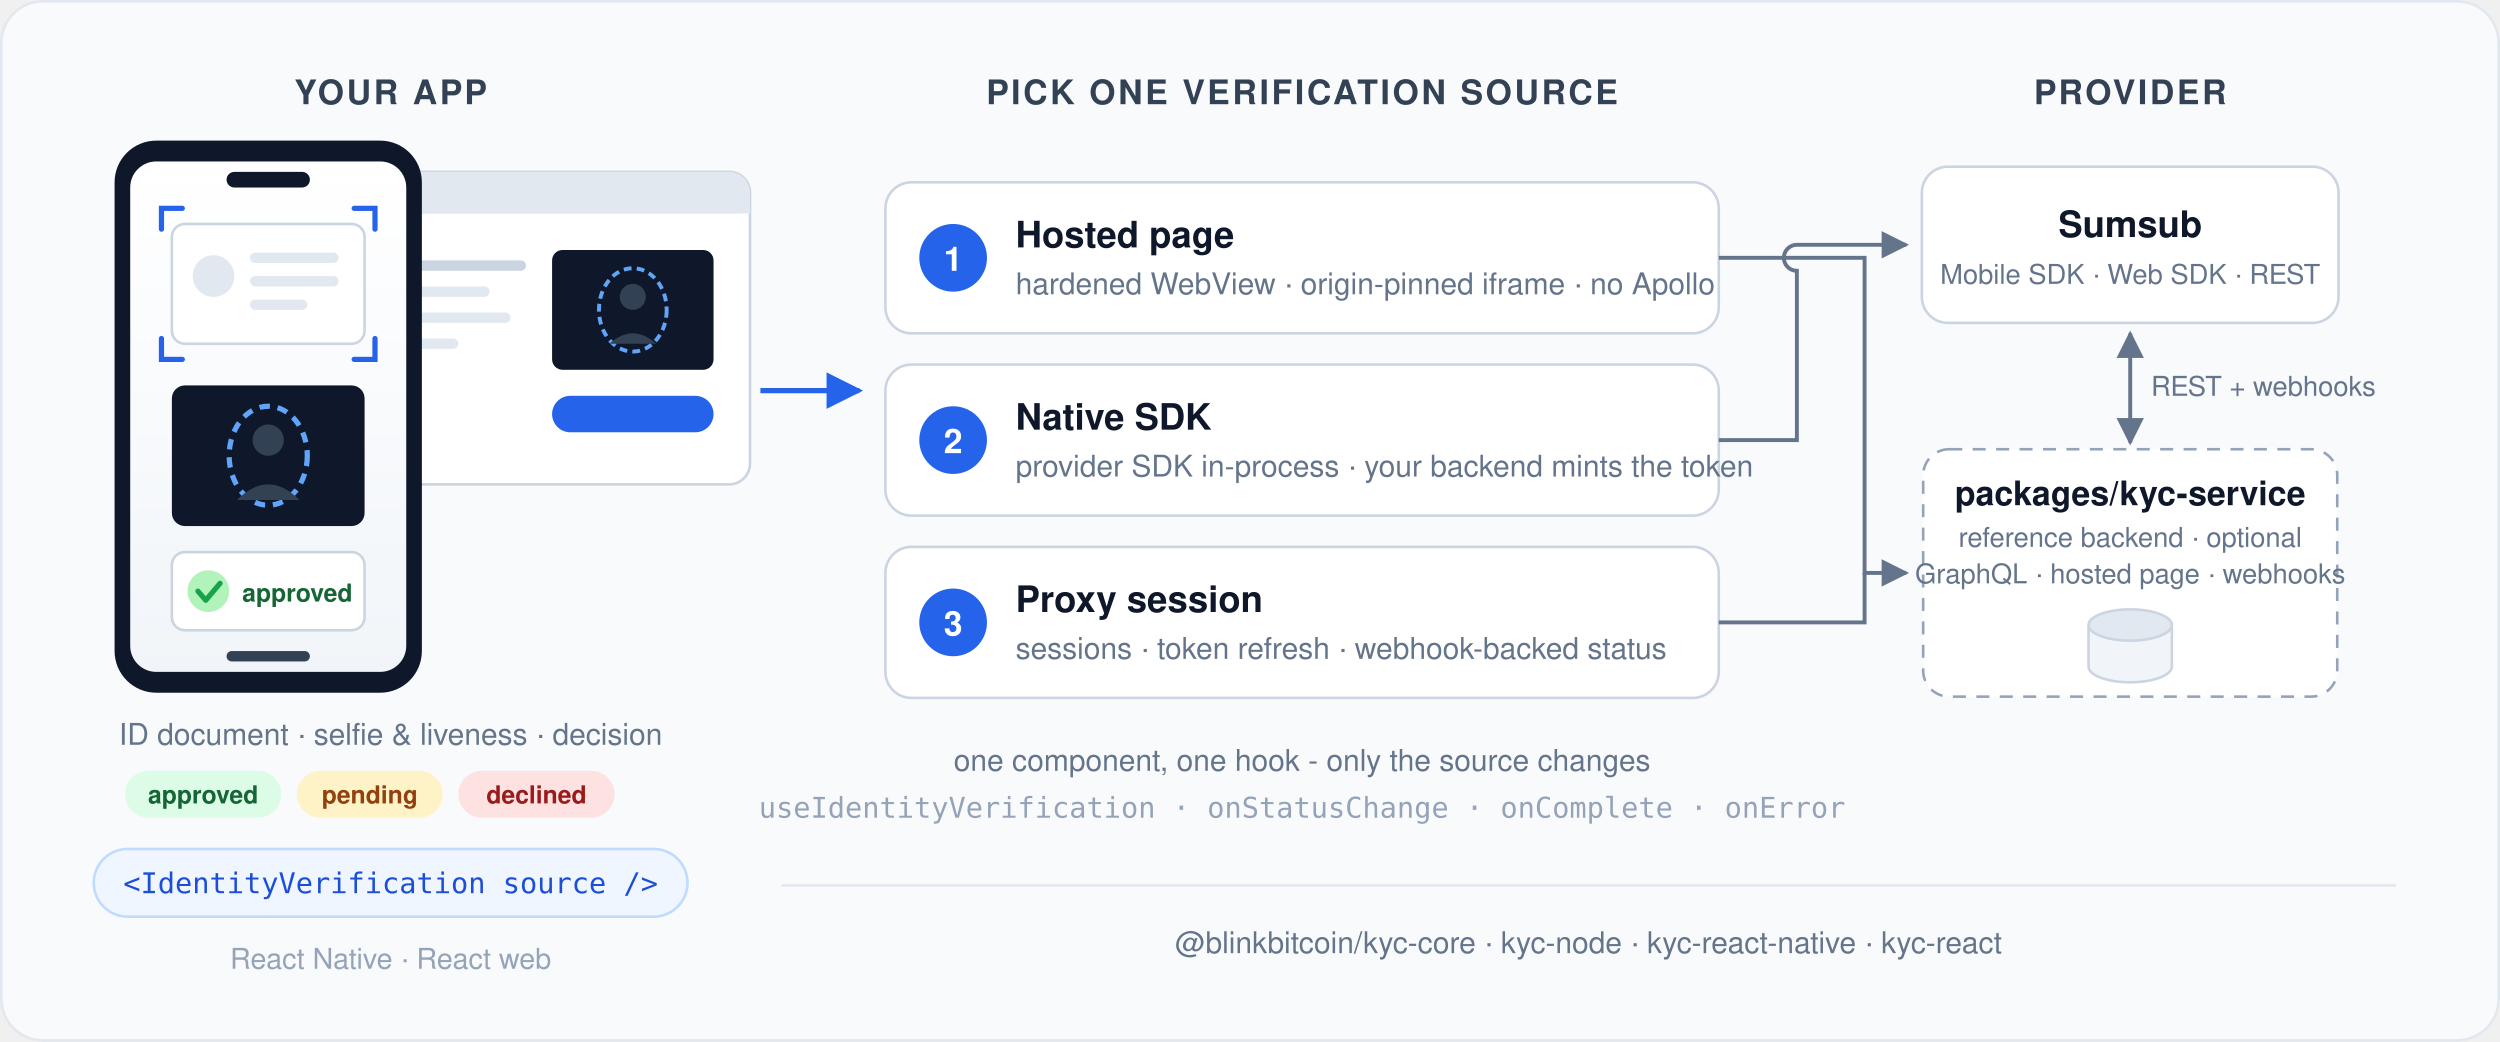
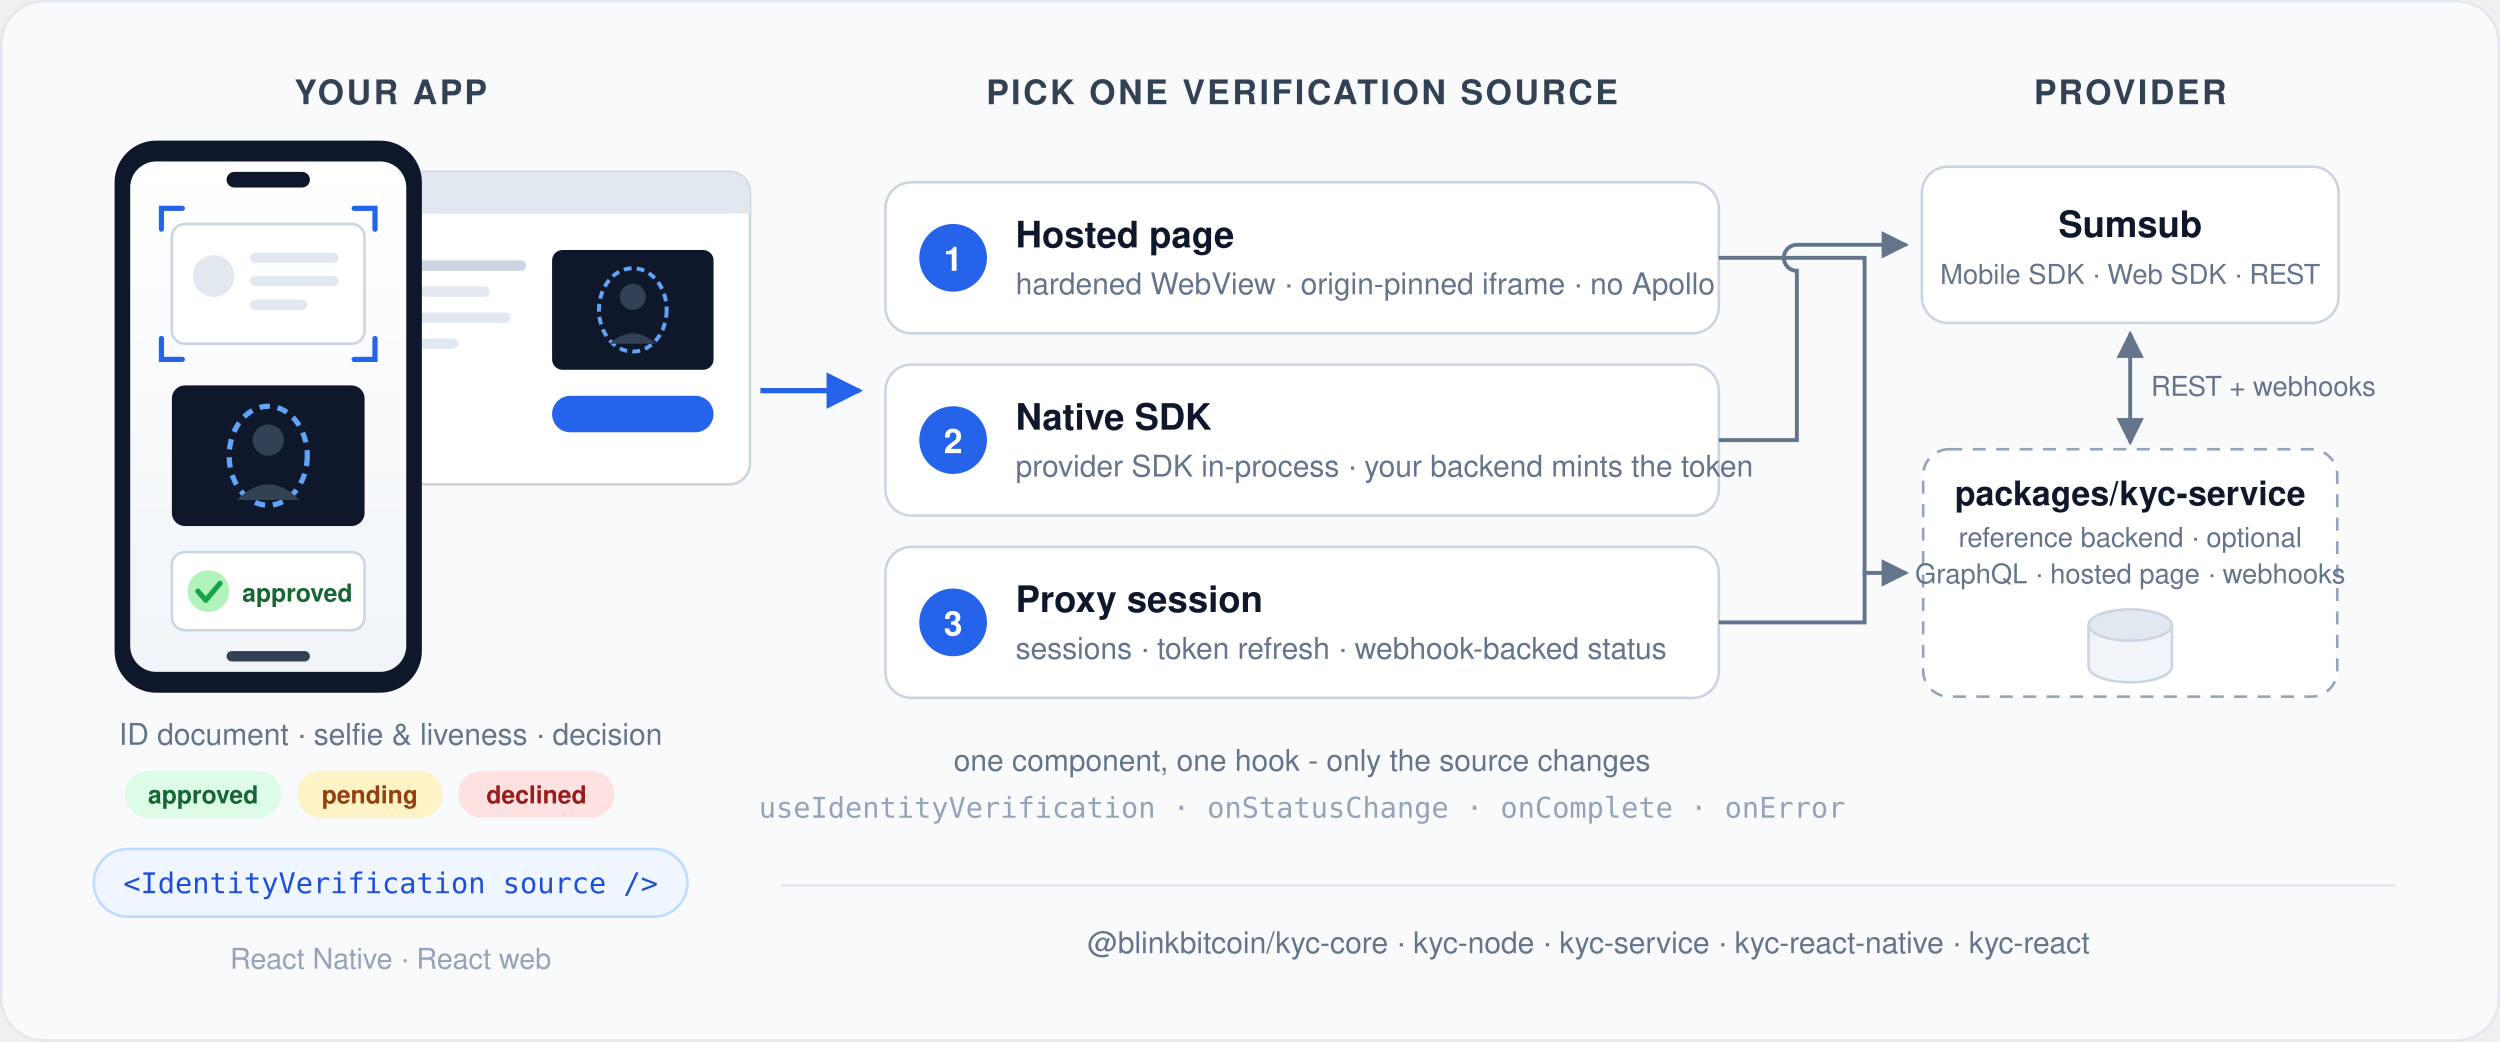
<svg xmlns="http://www.w3.org/2000/svg" width="960" height="400" viewBox="0 0 960 400" font-family="-apple-system, BlinkMacSystemFont, 'Segoe UI', Helvetica, Arial, sans-serif" role="img" aria-label="Your React Native or React web app renders one IdentityVerification component. The end user photographs an ID document, takes a selfie with a liveness check, and gets a verdict: approved, pending or declined. A VerificationSource picks one of three modes: a hosted page embedded in a hardened WebView or origin-pinned iframe, the native provider SDK in-process, or a proxy session on the reference backend. The two backend-backed modes go through the optional packages/kyc-service service, and every mode ends at Sumsub.">
  <defs>
    <marker id="arrow" viewBox="0 0 10 10" refX="9" refY="5" markerWidth="7" markerHeight="7" orient="auto-start-reverse">
      <path d="M0 0 L10 5 L0 10 z" fill="#64748b" />
    </marker>
    <marker id="arrowBlue" viewBox="0 0 10 10" refX="9" refY="5" markerWidth="7" markerHeight="7" orient="auto-start-reverse">
      <path d="M0 0 L10 5 L0 10 z" fill="#2563eb" />
    </marker>
    <linearGradient id="screen" x1="0" y1="0" x2="0" y2="1">
      <stop offset="0" stop-color="#ffffff" />
      <stop offset="1" stop-color="#f1f5f9" />
    </linearGradient>
  </defs>
  <rect x="0.5" y="0.5" width="959" height="399" rx="16" fill="#f8fafc" stroke="#e2e8f0" />
  <text x="150" y="40" text-anchor="middle" text-rendering="geometricPrecision" font-size="13" font-weight="700" fill="#334155" letter-spacing="1">YOUR APP</text>
  <g transform="translate(112 66)">
    <rect x="0" y="0" width="176" height="120" rx="8" fill="#ffffff" stroke="#cbd5e1" />
    <rect x="0" y="0" width="176" height="16" rx="8" fill="#e2e8f0" />
    <rect x="0" y="9" width="176" height="7" fill="#e2e8f0" />
    <circle cx="11" cy="8" r="3" fill="#f87171" />
    <circle cx="21" cy="8" r="3" fill="#fbbf24" />
    <circle cx="31" cy="8" r="3" fill="#34d399" />
    <rect x="100" y="30" width="62" height="46" rx="4" fill="#0f172a" />
    <ellipse cx="131" cy="53" rx="13" ry="16" fill="none" stroke="#60a5fa" stroke-width="1.5" stroke-dasharray="3 2" />
    <circle cx="131" cy="48" r="5" fill="#334155" />
    <path d="M122 66 Q131 58 140 66" fill="#334155" />
    <rect x="100" y="86" width="62" height="14" rx="7" fill="#2563eb" />
    <rect x="14" y="34" width="76" height="4" rx="2" fill="#cbd5e1" />
    <rect x="14" y="44" width="62" height="4" rx="2" fill="#e2e8f0" />
    <rect x="14" y="54" width="70" height="4" rx="2" fill="#e2e8f0" />
    <rect x="14" y="64" width="50" height="4" rx="2" fill="#e2e8f0" />
  </g>
  <g transform="translate(44 54)">
    <rect x="0" y="0" width="118" height="212" rx="16" fill="#0f172a" />
    <rect x="6" y="8" width="106" height="196" rx="10" fill="url(#screen)" />
    <rect x="43" y="12" width="32" height="6" rx="3" fill="#0f172a" />
    <rect x="22" y="32" width="74" height="46" rx="5" fill="#ffffff" stroke="#cbd5e1" />
    <circle cx="38" cy="52" r="8" fill="#e2e8f0" />
    <rect x="52" y="43" width="34" height="4" rx="2" fill="#e2e8f0" />
    <rect x="52" y="52" width="34" height="4" rx="2" fill="#e2e8f0" />
    <rect x="52" y="61" width="22" height="4" rx="2" fill="#e2e8f0" />
    <path d="M18 34 V26 H26 M100 34 V26 H92 M18 76 V84 H26 M100 76 V84 H92" fill="none" stroke="#2563eb" stroke-width="2" stroke-linecap="round" />
    <rect x="22" y="94" width="74" height="54" rx="5" fill="#0f172a" />
    <ellipse cx="59" cy="121" rx="15" ry="19" fill="none" stroke="#60a5fa" stroke-width="2" stroke-dasharray="4 3" />
    <circle cx="59" cy="115" r="6" fill="#334155" />
    <path d="M47 138 Q59 126 71 138" fill="#334155" />
    <rect x="22" y="158" width="74" height="30" rx="5" fill="#ffffff" stroke="#cbd5e1" />
    <circle cx="36" cy="173" r="8" fill="#b2f2bb" />
    <path d="M32 173 L35 176.5 L40.5 170" fill="none" stroke="#16a34a" stroke-width="2" stroke-linecap="round" stroke-linejoin="round" />
    <text x="49" y="177" font-size="9.5" font-weight="700" fill="#166534">approved</text>
    <rect x="43" y="196" width="32" height="4" rx="2" fill="#334155" />
  </g>
  <text x="150" y="286" text-anchor="middle" font-size="11.5" fill="#64748b">ID document · selfie &amp; liveness · decision</text>
  <g transform="translate(48 296)">
    <rect x="0" y="0" width="60" height="18" rx="9" fill="#dcfce7" />
    <text x="30" y="12.5" text-anchor="middle" font-size="9.5" font-weight="600" fill="#166534">approved</text>
    <rect x="66" y="0" width="56" height="18" rx="9" fill="#fef3c7" />
    <text x="94" y="12.5" text-anchor="middle" font-size="9.5" font-weight="600" fill="#92400e">pending</text>
    <rect x="128" y="0" width="60" height="18" rx="9" fill="#fee2e2" />
    <text x="158" y="12.5" text-anchor="middle" font-size="9.5" font-weight="600" fill="#991b1b">declined</text>
  </g>
  <g transform="translate(36 326)">
    <rect x="0" y="0" width="228" height="26" rx="13" fill="#eff6ff" stroke="#bfdbfe" />
    <text x="114" y="17" text-anchor="middle" font-size="11" fill="#1d4ed8" font-family="ui-monospace, SFMono-Regular, Menlo, Consolas, monospace">&lt;IdentityVerification source /&gt;</text>
  </g>
  <text x="150" y="372" text-anchor="middle" font-size="11" fill="#94a3b8">React Native · React web</text>
  <text x="500" y="40" text-anchor="middle" font-size="13" font-weight="700" fill="#334155" letter-spacing="1">PICK ONE VERIFICATION SOURCE</text>
  <g transform="translate(340 70)">
    <rect x="0" y="0" width="320" height="58" rx="10" fill="#ffffff" stroke="#cbd5e1" />
    <circle cx="26" cy="29" r="13" fill="#2563eb" />
    <text x="26" y="34" text-anchor="middle" font-size="13" font-weight="700" fill="#ffffff">1</text>
    <text x="50" y="25" font-size="14" font-weight="700" fill="#0f172a">Hosted page</text>
    <text x="50" y="43" font-size="11.5" fill="#64748b">hardened WebView · origin-pinned iframe · no Apollo</text>
  </g>
  <g transform="translate(340 140)">
    <rect x="0" y="0" width="320" height="58" rx="10" fill="#ffffff" stroke="#cbd5e1" />
    <circle cx="26" cy="29" r="13" fill="#2563eb" />
    <text x="26" y="34" text-anchor="middle" font-size="13" font-weight="700" fill="#ffffff">2</text>
    <text x="50" y="25" font-size="14" font-weight="700" fill="#0f172a">Native SDK</text>
    <text x="50" y="43" font-size="11.5" fill="#64748b">provider SDK in-process · your backend mints the token</text>
  </g>
  <g transform="translate(340 210)">
    <rect x="0" y="0" width="320" height="58" rx="10" fill="#ffffff" stroke="#cbd5e1" />
    <circle cx="26" cy="29" r="13" fill="#2563eb" />
    <text x="26" y="34" text-anchor="middle" font-size="13" font-weight="700" fill="#ffffff">3</text>
    <text x="50" y="25" font-size="14" font-weight="700" fill="#0f172a">Proxy session</text>
    <text x="50" y="43" font-size="11.5" fill="#64748b">sessions · token refresh · webhook-backed status</text>
  </g>
  <text x="500" y="296" text-anchor="middle" font-size="11.5" fill="#64748b">one component, one hook - only the source changes</text>
  <text x="500" y="314" text-anchor="middle" font-size="11" fill="#94a3b8" font-family="ui-monospace, SFMono-Regular, Menlo, Consolas, monospace">useIdentityVerification · onStatusChange · onComplete · onError</text>
  <text x="818" y="40" text-anchor="middle" font-size="13" font-weight="700" fill="#334155" letter-spacing="1">PROVIDER</text>
  <g transform="translate(738 64)">
    <rect x="0" y="0" width="160" height="60" rx="10" fill="#ffffff" stroke="#cbd5e1" />
    <text x="80" y="27" text-anchor="middle" font-size="14" font-weight="700" fill="#0f172a">Sumsub</text>
    <text x="80" y="45" text-anchor="middle" font-size="10.5" fill="#64748b">Mobile SDK · Web SDK · REST</text>
  </g>
  <g transform="translate(738 172)">
    <rect x="0.5" y="0.5" width="159" height="95" rx="10" fill="#ffffff" stroke="#94a3b8" stroke-dasharray="5 4" />
    <text x="80" y="22" text-anchor="middle" font-size="13" font-weight="700" fill="#0f172a">packages/kyc-service</text>
    <text x="80" y="38" text-anchor="middle" font-size="10.5" fill="#64748b">reference backend · optional</text>
    <text x="80" y="52" text-anchor="middle" font-size="10.5" fill="#64748b">GraphQL · hosted page · webhooks</text>
    <g transform="translate(64 62)">
      <path d="M0 6 V22 A16 6 0 0 0 32 22 V6" fill="#f1f5f9" stroke="#cbd5e1" />
      <ellipse cx="16" cy="6" rx="16" ry="6" fill="#e2e8f0" stroke="#cbd5e1" />
    </g>
  </g>
  <line x1="292" y1="150" x2="330" y2="150" stroke="#2563eb" stroke-width="2" marker-end="url(#arrowBlue)" />
  <path d="M660 99 H716 V220 H732" fill="none" stroke="#64748b" stroke-width="1.5" marker-end="url(#arrow)" />
  <path d="M660 239 H716 V220" fill="none" stroke="#64748b" stroke-width="1.5" />
  <path d="M660 169 H690 V104 A5 5 0 0 1 690 94 H732" fill="none" stroke="#64748b" stroke-width="1.5" marker-end="url(#arrow)" />
  <line x1="818" y1="170" x2="818" y2="128" stroke="#64748b" stroke-width="1.5" marker-start="url(#arrow)" marker-end="url(#arrow)" />
  <text x="826" y="152" font-size="10.5" fill="#64748b">REST + webhooks</text>
  <line x1="300" y1="340" x2="920" y2="340" stroke="#e2e8f0" />
-   <text x="610" y="366" text-anchor="middle" font-size="11.5" fill="#64748b">@blinkbitcoin/kyc-core · kyc-node · kyc-react-native · kyc-react</text>
+   <text x="610" y="366" text-anchor="middle" font-size="11.5" fill="#64748b">@blinkbitcoin/kyc-core · kyc-node · kyc-service · kyc-react-native · kyc-react</text>
</svg>
